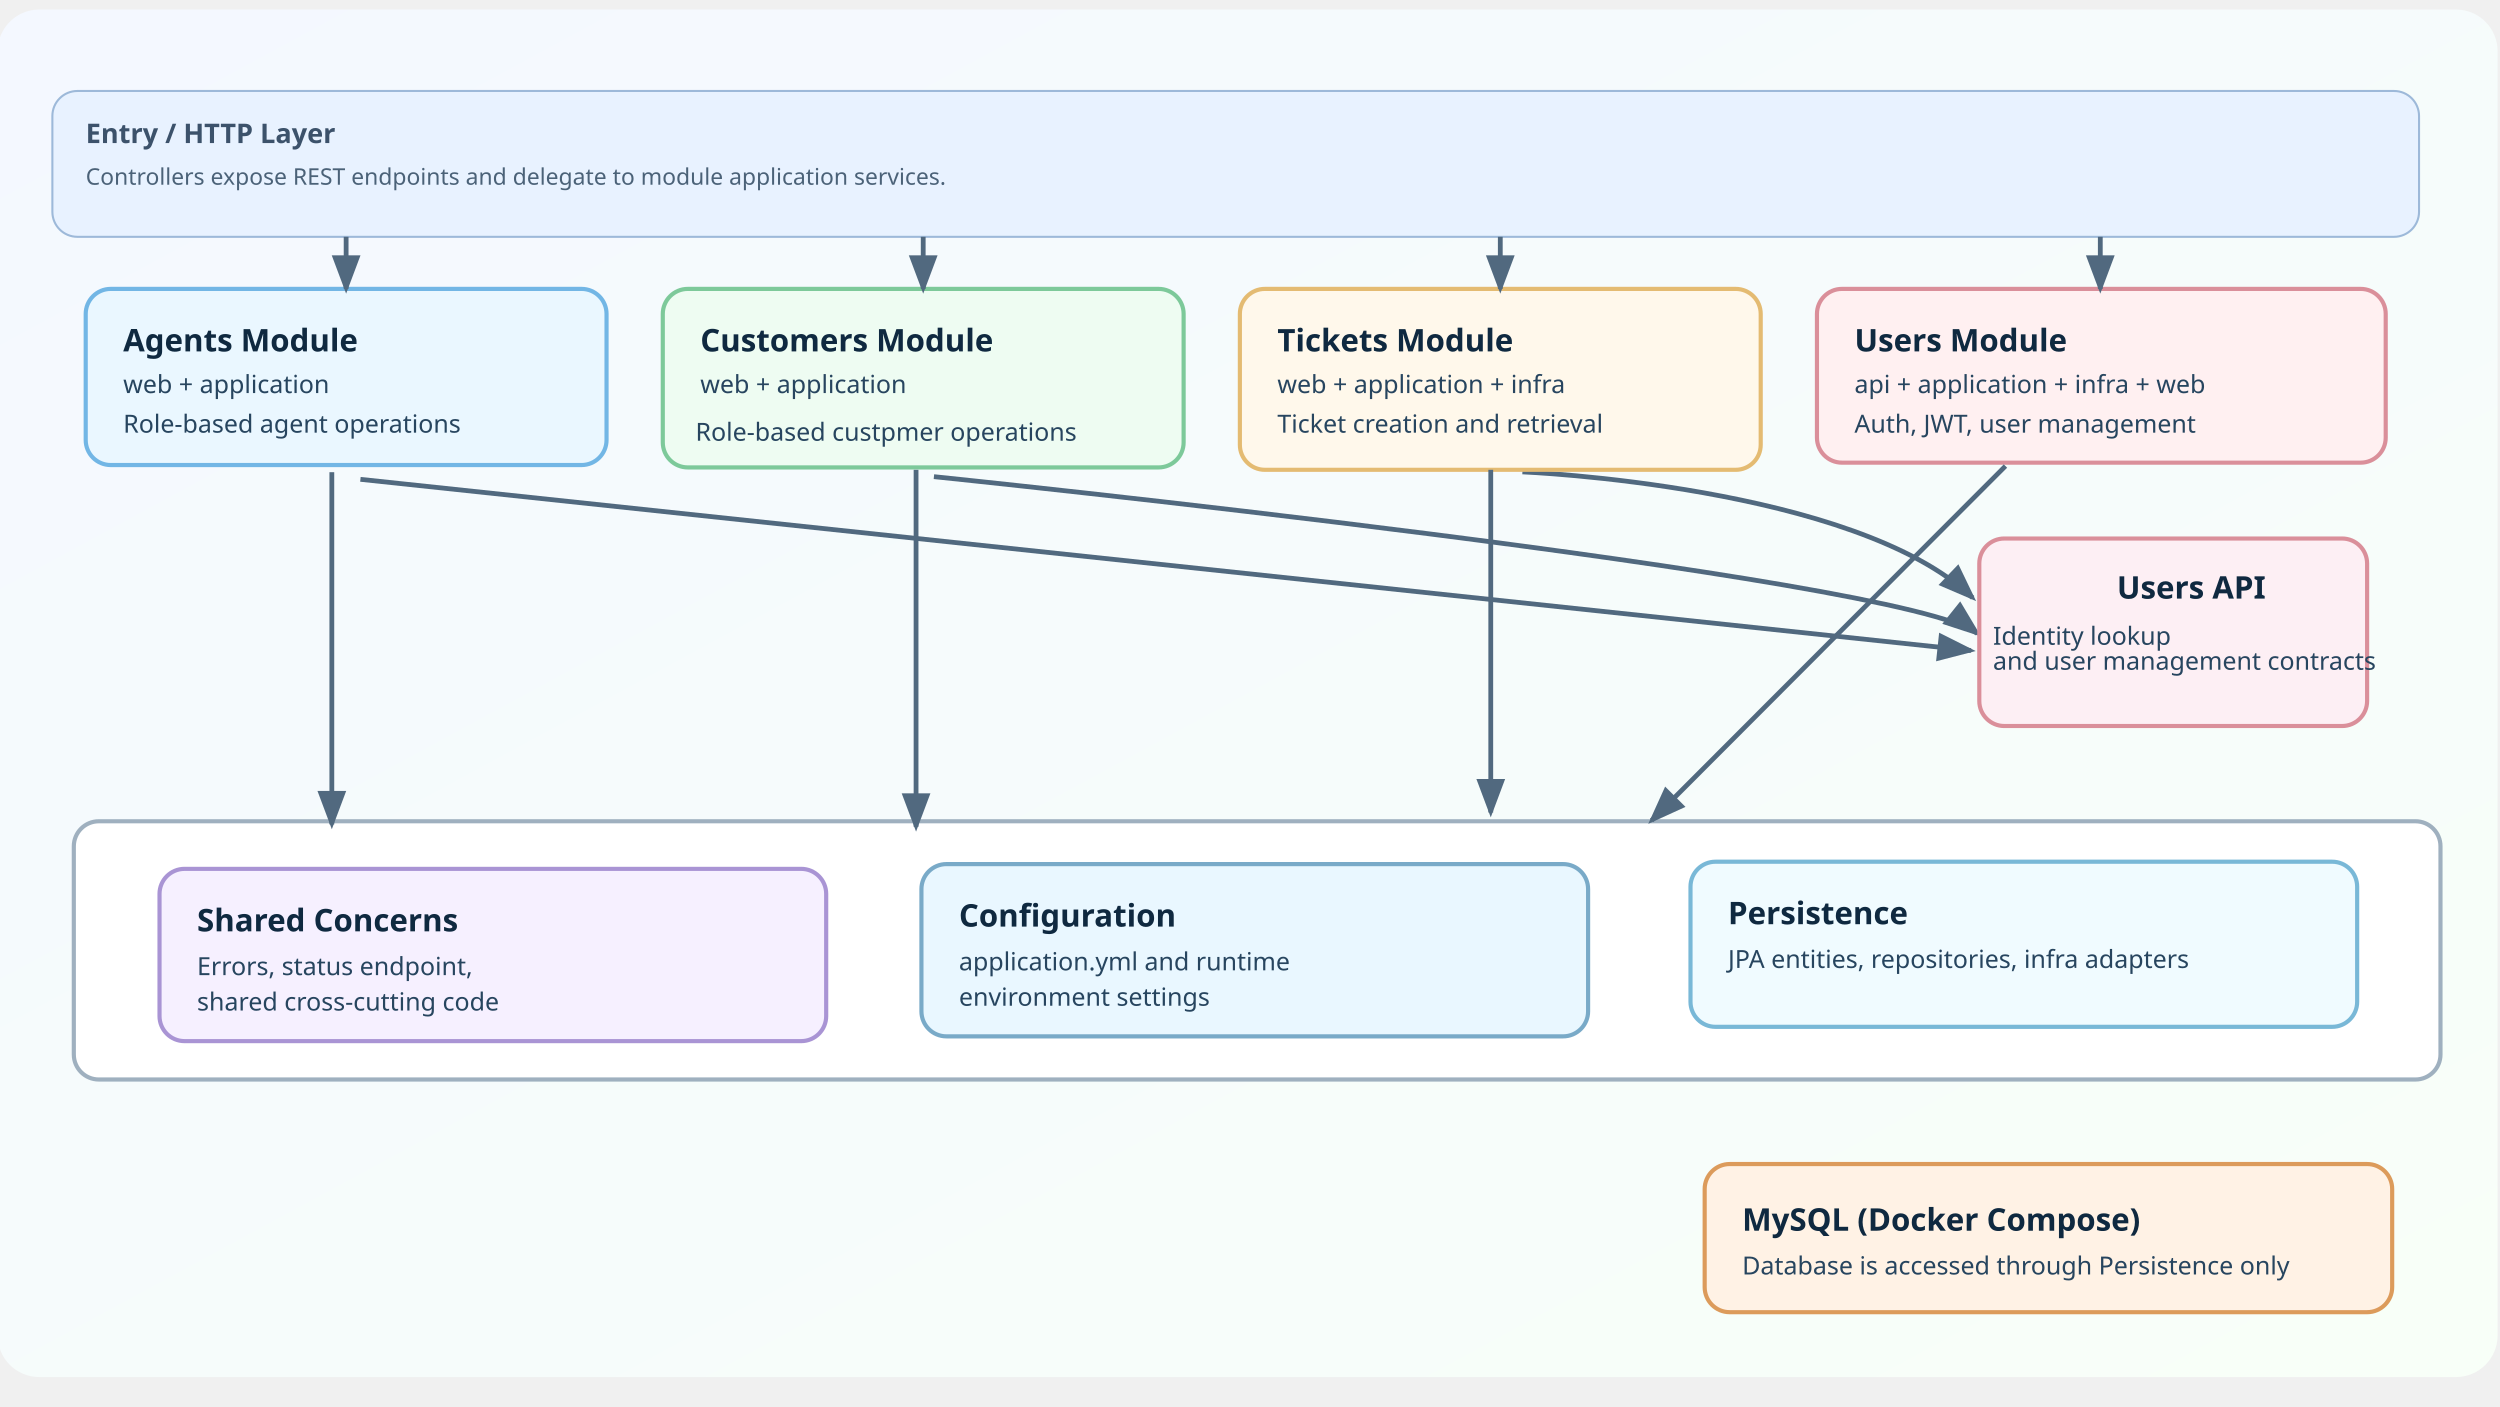
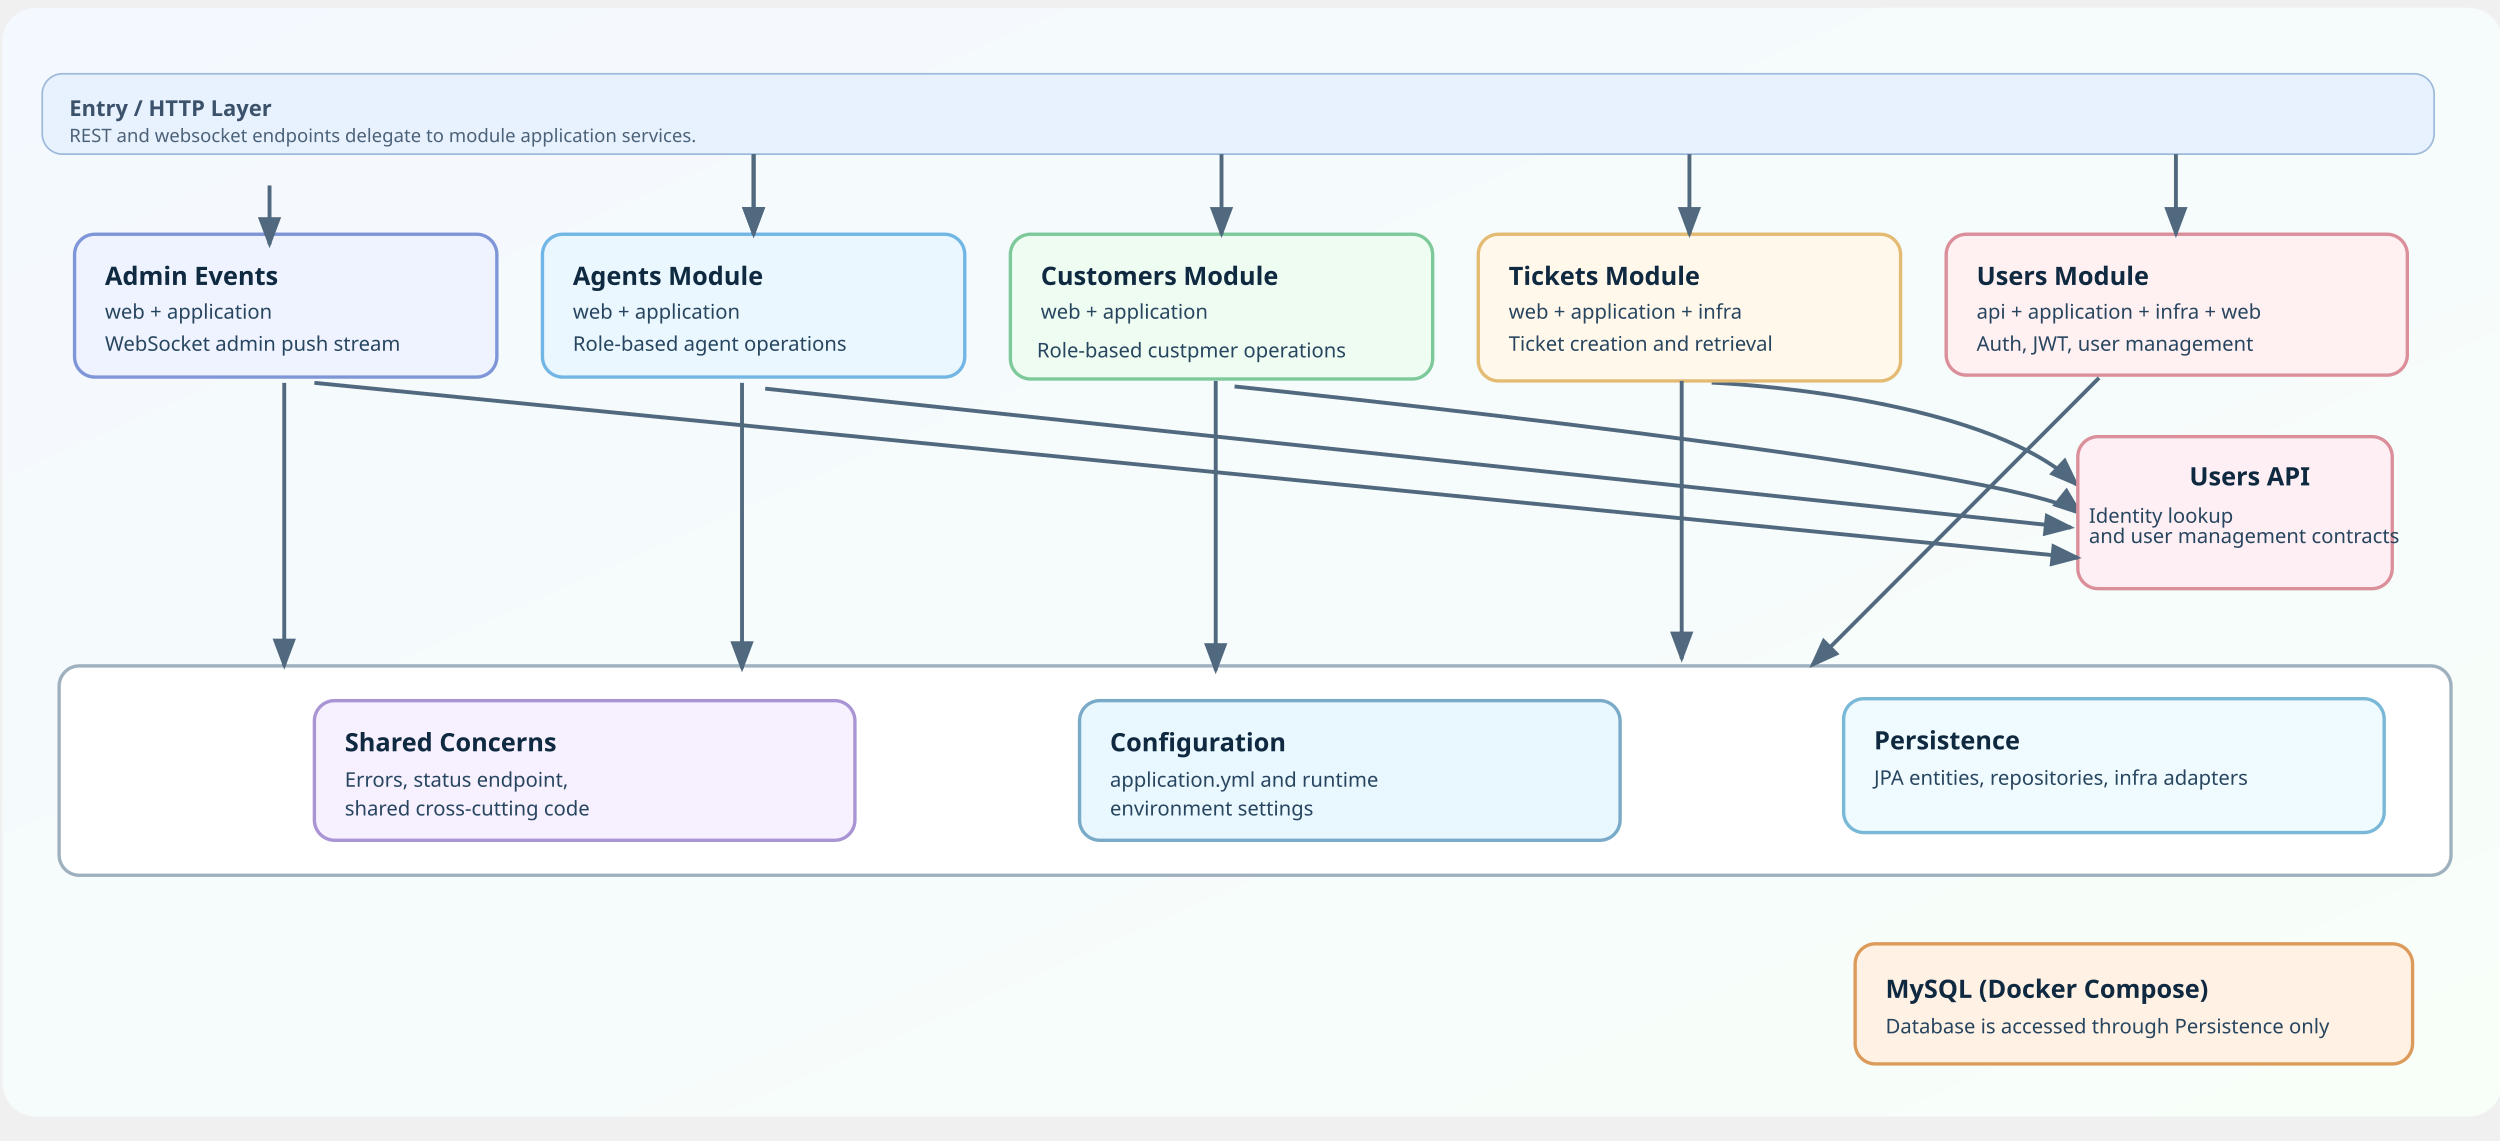
- <svg xmlns="http://www.w3.org/2000/svg" width="1200" height="675" viewBox="0 0 1200 675" role="img" aria-labelledby="title desc">
+ <svg xmlns="http://www.w3.org/2000/svg" width="1480" height="675" viewBox="-280 0 1480 675" role="img" aria-labelledby="title desc">
  <defs>
    <linearGradient id="bg" x1="0" y1="0" x2="1" y2="1">
      <stop offset="0" stop-color="#f4f8ff" />
      <stop offset="1" stop-color="#f8fff8" />
    </linearGradient>
    <style>
      .title { font: 700 32px 'Segoe UI', Tahoma, sans-serif; fill: #17324d; }
      .subtitle { font: 400 16px 'Segoe UI', Tahoma, sans-serif; fill: #345; }
      .layer { font: 700 13px 'Segoe UI', Tahoma, sans-serif; fill: #3c526b; }
      .box-title { font: 700 15px 'Segoe UI', Tahoma, sans-serif; fill: #0f2940; }
      .box-text { font: 400 12px 'Segoe UI', Tahoma, sans-serif; fill: #27455f; }
      .hint { font: 400 11px 'Segoe UI', Tahoma, sans-serif; fill: #4b6278; }
      .link:hover rect { filter: brightness(1.03); }
      .link { cursor: pointer; }
      .arrow { stroke: #51697f; stroke-width: 2.3; fill: none; marker-end: url(#arrowHead); }
    </style>
    <marker id="arrowHead" orient="auto" markerWidth="8" markerHeight="6" refX="7" refY="3">
      <path d="M0,0 L8,3 L0,6 Z" fill="#51697f" />
    </marker>
  </defs>
-   <g transform="matrix(1, 0, 0, 1, 1.143583, -86.91233)">
-     <rect width="1200" height="656.417" fill="url(#bg)" rx="20" style="" x="-2.287" y="91.486" />
+   <g transform="matrix(1, 0, 0, 1, 3.716645, -86.91233)">
+     <rect width="1480" height="656.417" fill="url(#bg)" rx="20" style="" x="-282.287" y="91.486" />
    <path class="arrow" d="M 447.141 315.708 C 447.141 315.708 913.98 363.786 948.03 391.026" style="stroke-width: 2.3;" />
    <path class="arrow" d="M 729.607 313.422 C 729.607 313.422 889.52 320.025 945.743 373.873" style="stroke-width: 2.3;" />
  </g>
-   <rect x="25.139" y="43.672" width="1136" height="70" rx="12" fill="#e8f2ff" stroke="#9db9d9" />
-   <text class="layer" x="41.139" y="68.672" style="white-space: pre; font-size: 13px;">Entry / HTTP Layer</text>
-   <text class="hint" x="41.139" y="88.672" style="white-space: pre; font-size: 11px;">Controllers expose REST endpoints and delegate to module application services.</text>
+   <rect x="-255" y="43.672" width="1416" height="47.573" rx="12" fill="#e8f2ff" stroke="#9db9d9" style="" />
+   <text class="layer" x="-239" y="68.672" style="white-space: pre; font-size: 13px;">Entry / HTTP Layer</text>
+   <text class="hint" x="-239" y="84.11" style="white-space: pre; font-size: 11px;">REST and websocket endpoints delegate to module application services.</text>
+   <a class="link" href="../src/main/java/com/agentscustomerstickets/admin/events" target="_blank" transform="matrix(1, 0, 0, 1, -6.8615, -66.32783)">
+     <rect x="-229" y="205" width="250" height="84.549" rx="12" fill="#eef3ff" stroke="#7e96d8" stroke-width="2" style="" />
+     <text class="box-title" x="-211" y="235" style="white-space: pre;">Admin Events</text>
+     <text class="box-text" x="-211" y="255" style="white-space: pre;">web + application</text>
+     <text class="box-text" x="-211" y="274" style="white-space: pre;">WebSocket admin push stream</text>
+   </a>
  <a class="link" href="../src/main/java/com/agentscustomerstickets/agents/web" target="_blank" transform="matrix(1, 0, 0, 1, -6.8615, -66.32783)">
    <rect x="48" y="205" width="250" height="84.549" rx="12" fill="#eaf7ff" stroke="#72b6e5" stroke-width="2" style="" />
    <text class="box-title" x="66" y="235" style="white-space: pre;">Agents Module</text>
    <text class="box-text" x="66" y="255" style="white-space: pre;">web + application</text>
    <text class="box-text" x="66" y="274" style="white-space: pre;">Role-based agent operations</text>
  </a>
  <a class="link" href="../src/main/java/com/agentscustomerstickets/customers" target="_blank" transform="matrix(1, 0, 0, 1, -6.8615, -66.32783)">
    <rect x="325" y="205" width="250" height="85.693" rx="12" fill="#eefcf2" stroke="#7dc99a" stroke-width="2" style="" />
    <text class="box-title" x="343" y="235" style="white-space: pre;">Customers Module</text>
    <text class="box-text" x="343" y="255" style="white-space: pre;">web + application</text>
    <text class="box-text" x="340.701" y="277.89" style="white-space: pre; stroke-width: 1; font-size: 12px;">Role-based custpmer operations</text>
  </a>
  <a class="link" href="../src/main/java/com/agentscustomerstickets/tickets" target="_blank" transform="matrix(1, 0, 0, 1, -6.8615, -66.32783)">
    <rect x="602" y="205" width="250" height="86.836" rx="12" fill="#fff8eb" stroke="#e4bb72" stroke-width="2" style="" />
    <text class="box-title" x="620" y="235" style="white-space: pre;">Tickets Module</text>
    <text class="box-text" x="620" y="255" style="white-space: pre;">web + application + infra</text>
    <text class="box-text" x="620" y="274" style="white-space: pre;">Ticket creation and retrieval</text>
  </a>
  <a class="link" href="../src/main/java/com/agentscustomerstickets/users" target="_blank" transform="matrix(1, 0, 0, 1, -6.8615, -66.32783)">
    <rect x="879" y="205" width="273" height="83.405" rx="12" fill="#fff0f1" stroke="#da8f9a" stroke-width="2" style="" />
    <text class="box-title" x="897" y="235" style="white-space: pre;">Users Module</text>
    <text class="box-text" x="897" y="255" style="white-space: pre;">api + application + infra + web</text>
    <text class="box-text" x="897" y="274" style="white-space: pre;">Auth, JWT, user management</text>
  </a>
  <a class="link" href="../src/main/java/com/agentscustomerstickets/users/api" target="_blank" transform="matrix(1, 0, 0, 1, 447.1411, -131.5121)">
    <rect x="502.922" y="390" width="186.15" height="90" rx="12" fill="#fdeff4" stroke="#da8f9a" stroke-width="2" style="" />
    <text class="box-title" x="568.953" y="418.856" style="white-space: pre; font-size: 15px;">Users API</text>
    <text class="box-text" x="418" y="441" style="white-space: pre;" transform="matrix(1, 0, 0, 1, 91.48666, 0)">Identity lookup <tspan x="418" dy="1em">​</tspan>and user management contracts</text>
  </a>
-   <rect x="35.431" y="394.206" width="1136" height="123.955" rx="12" fill="#ffffff" stroke="#9fb0bf" stroke-width="2" style="" />
+   <rect x="-245" y="394.206" width="1416" height="123.955" rx="12" fill="#ffffff" stroke="#9fb0bf" stroke-width="2" style="" />
  <text class="layer" x="41.139" y="477.672" style="white-space: pre; font-size: 13px;"> </text>
-   <a class="link" href="../src/main/java/com/agentscustomerstickets/shared" target="_blank" transform="matrix(1, 0, 0, 1, -3.43075, -142.9479)">
+   <a class="link" href="../src/main/java/com/agentscustomerstickets/shared" target="_blank" transform="matrix(1, 0, 0, 1, -173.882, -145.2351)">
    <rect x="80" y="560" width="320" height="82.687" rx="12" fill="#f6f0ff" stroke="#a994d4" stroke-width="2" style="" />
    <text class="box-title" x="98" y="590" style="white-space: pre;">Shared Concerns</text>
    <text class="box-text" x="98" y="611" style="white-space: pre;">Errors, status endpoint,</text>
    <text class="box-text" x="98" y="628" style="white-space: pre;">shared cross-cutting code</text>
  </a>
-   <a class="link" href="../src/main/resources/application.yml" target="_blank" transform="matrix(1, 0, 0, 1, 2.287167, -145.2351)">
+   <a class="link" href="../src/main/resources/application.yml" target="_blank" transform="matrix(1, 0, 0, 1, -80.90851, -145.2351)">
    <rect x="440" y="560" width="320" height="82.687" rx="12" fill="#e9f7ff" stroke="#79aac8" stroke-width="2" style="" />
    <text class="box-title" x="458" y="590" style="white-space: pre;">Configuration</text>
    <text class="box-text" x="458" y="611" style="white-space: pre;">application.yml and runtime</text>
    <text class="box-text" x="458" y="628" style="white-space: pre;">environment settings</text>
  </a>
  <a class="link" href="../src/main/java/com/agentscustomerstickets/tickets/infra" target="_blank" transform="matrix(1, 0, 0, 1, 11.43583, -146.3787)">
    <rect x="800" y="560" width="320" height="79.257" rx="12" fill="#f0fbff" stroke="#79b8d7" stroke-width="2" style="" />
    <text class="box-title" x="818" y="590" style="white-space: pre;">Persistence</text>
    <text class="box-text" x="818" y="611" style="white-space: pre;">JPA entities, repositories, infra adapters</text>
  </a>
  <a class="link" href="../docker-compose.yml" target="_blank" transform="matrix(1, 0, 0, 1, 384.244, -185.2605)">
    <rect x="434" y="744" width="330" height="71.108" rx="12" fill="#fff2e5" stroke="#dc9b5b" stroke-width="2" style="" />
    <text class="box-title" x="452" y="776" style="white-space: pre;">MySQL (Docker Compose)</text>
    <text class="box-text" x="452" y="797" style="white-space: pre;">Database is accessed through Persistence only</text>
  </a>
-   <path class="arrow" d="M 166.139 113.672 L 166.139 138.672" />
-   <path class="arrow" d="M 443.139 113.672 L 443.139 138.672" />
-   <path class="arrow" d="M 720.139 113.672 L 720.139 138.672" />
-   <path class="arrow" d="M 1008.14 113.672 L 1008.14 138.672" />
+   <path class="arrow" d="M 166.139 91.245 L 166.139 138.672" style="" />
+   <path class="arrow" d="M 443.139 91.245 L 443.139 138.672" style="" />
+   <path class="arrow" d="M 720.139 91.245 L 720.139 138.672" style="" />
+   <path class="arrow" d="M 1008.14 91.245 L 1008.14 138.672" style="" />
+   <path class="arrow" d="M -111.722 226.652 L -111.722 394.206" style="" />
  <path class="arrow" d="M 159.278 226.652 L 159.278 395.744" style="" />
  <path class="arrow" d="M 439.708 225.508 L 439.708 396.887" style="" />
  <path class="arrow" d="M 715.565 225.509 L 715.564 390.026" style="transform-box: fill-box; transform-origin: 0% -14.041%;" />
  <path class="arrow" d="M 978.486 228.687 L 1005.5 253.618" style="transform-box: fill-box; transform-origin: 50% 50%;" transform="matrix(-0.783764, -0.621059, 0.621059, -0.783764, -0.000005, -0.000012)" />
  <path class="arrow" d="M 942.399 559.882 L 942.847 492.878" style="transform-box: fill-box; transform-origin: 50% 50%;" transform="matrix(-1, 0, 0, -1, 0.000019, -0.00005)" />
  <path class="arrow" d="M 962.619 223.708 L 792.78 393.825" style="stroke-width: 2.3; transform-origin: 891.582px 246.437px;" />
  <path class="arrow" d="M 173.001 230.082 L 946.063 312.262" style="" />
+   <path class="arrow" d="M -93.882 226.652 L 950.063 330.13" style="stroke-width: 2.3;" />
+   <path class="arrow" d="M 166.139 91.245 L 166.139 138.672" style="" />
+   <path class="arrow" d="M -120.43 109.784 L -120.43 144.676" style="" />
+   <path class="arrow" d="M -120.83 90.335 L -120.11 127.518" style="stroke-width: 2.3; transform-box: fill-box; transform-origin: 50% 50%;" transform="matrix(-1, 0, 0, -1, -0.000004, -0.000009)" />
</svg>
